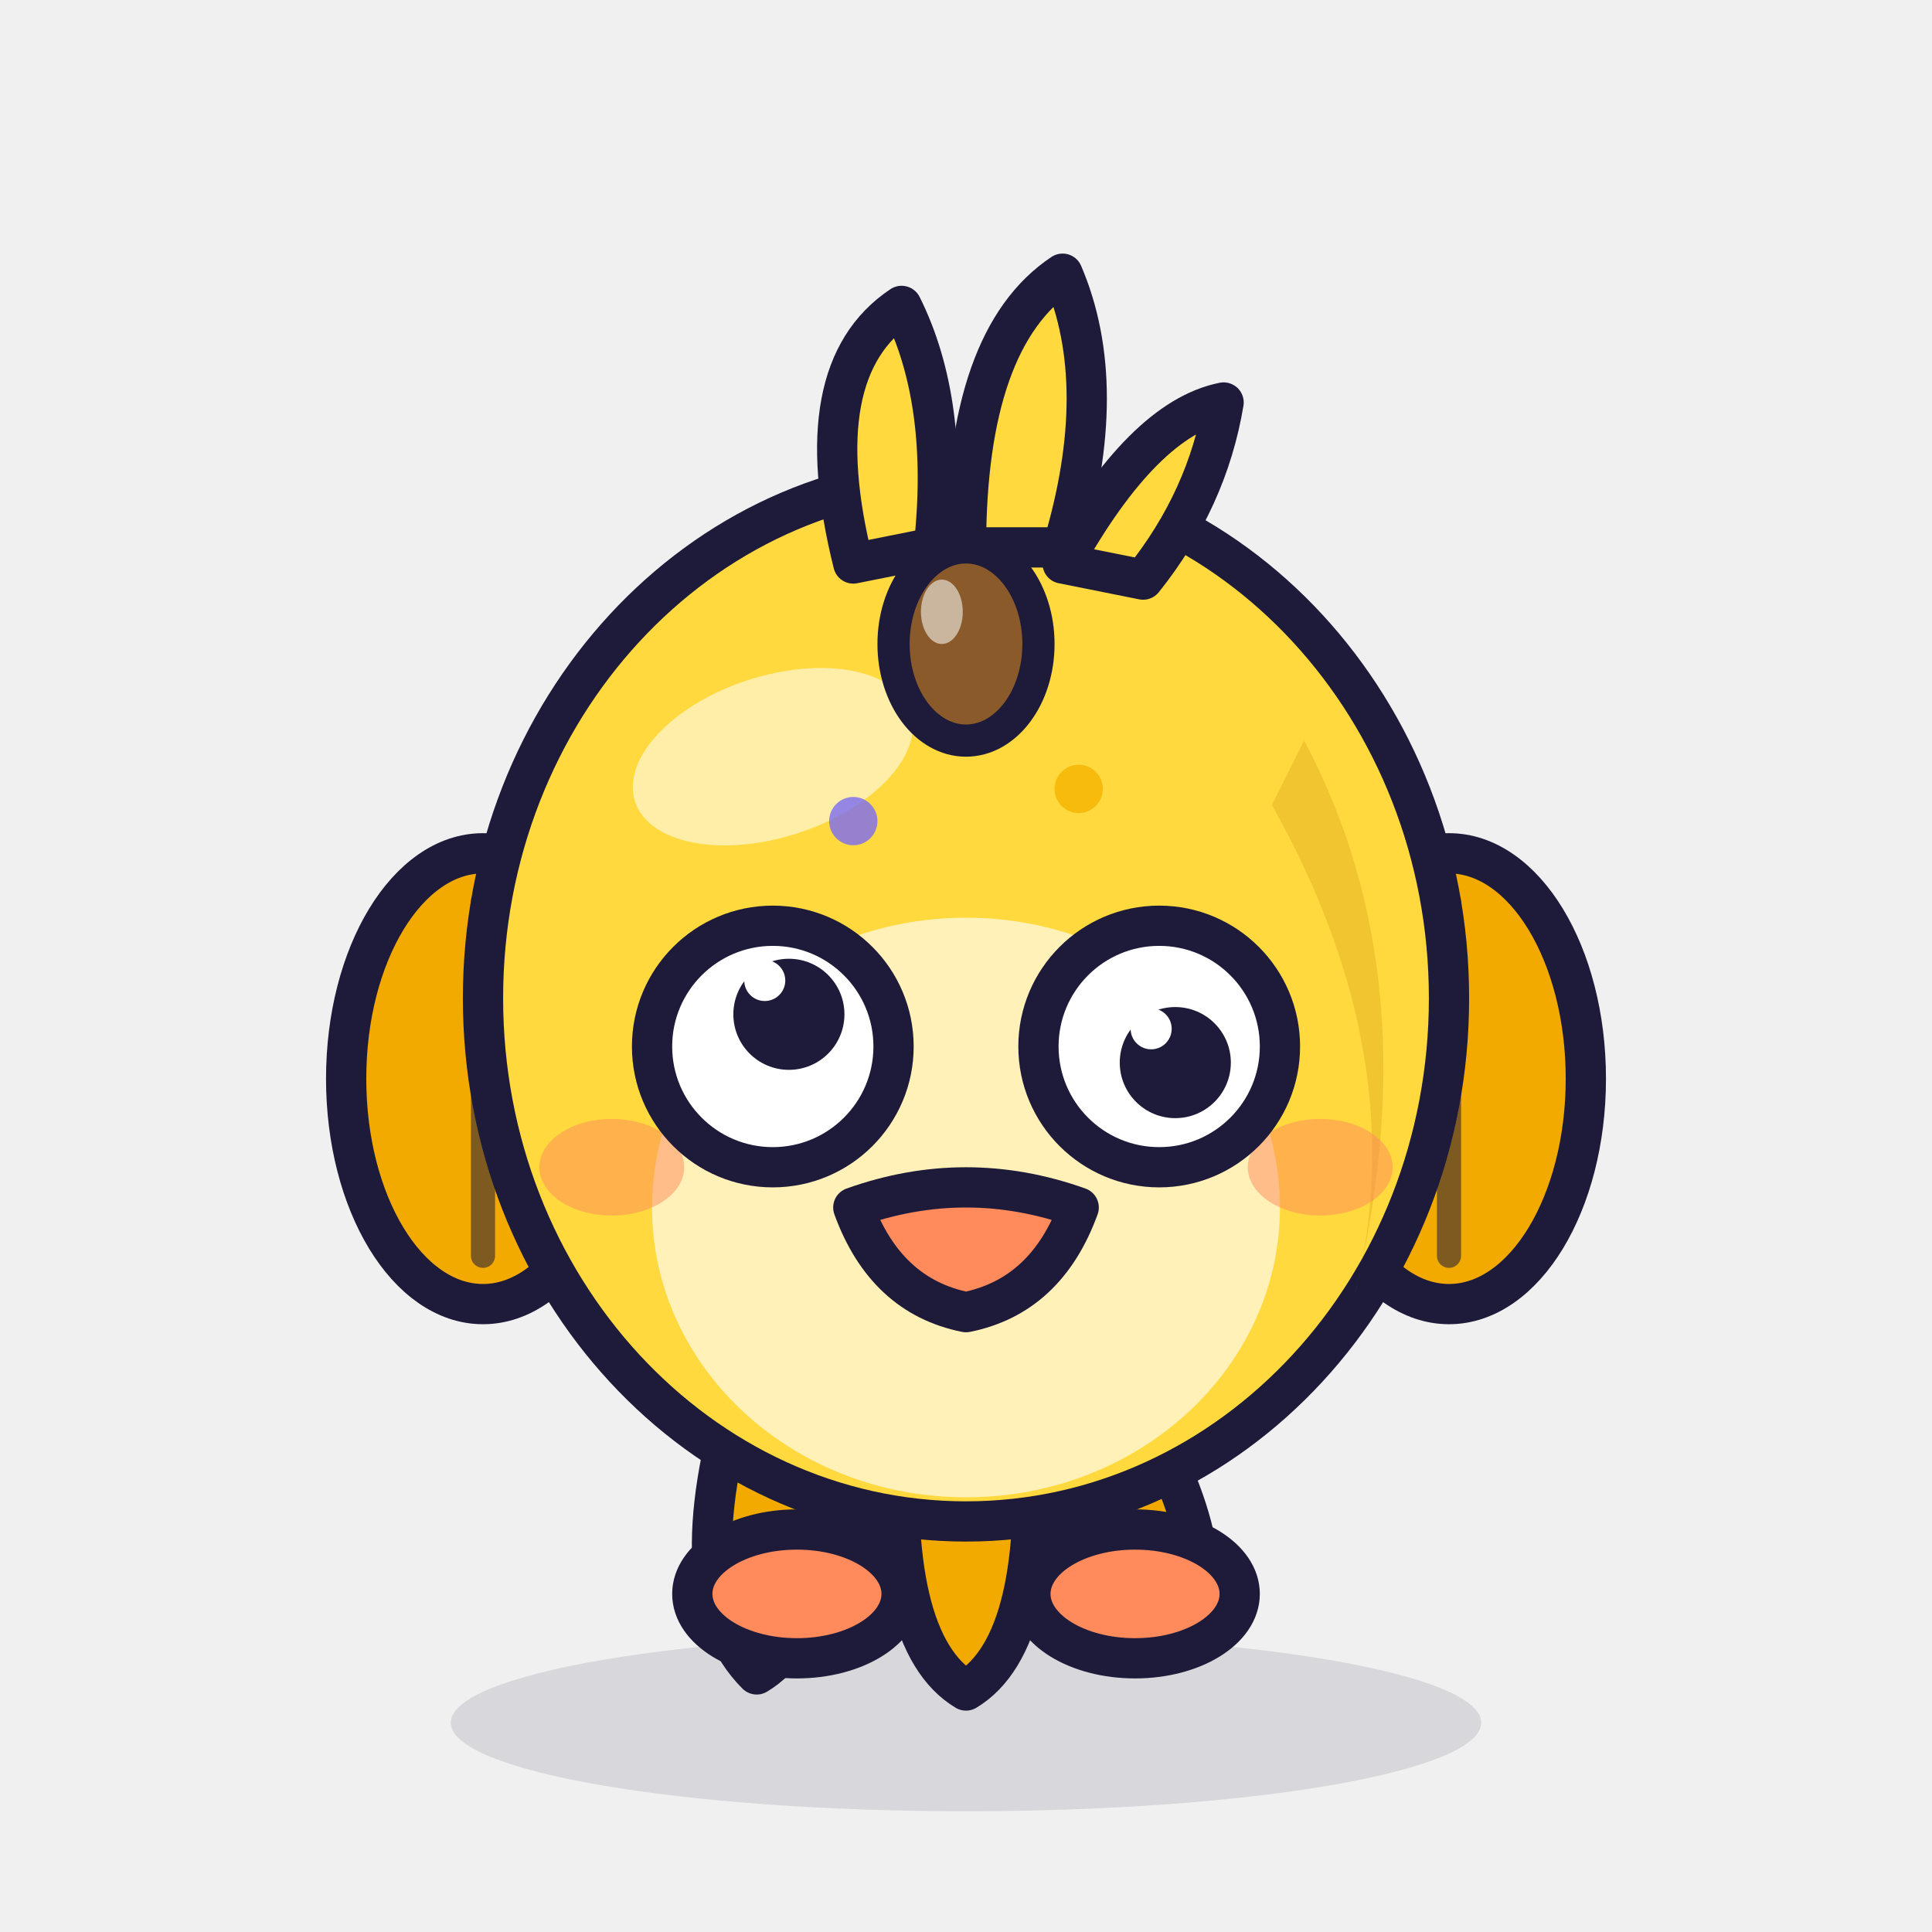
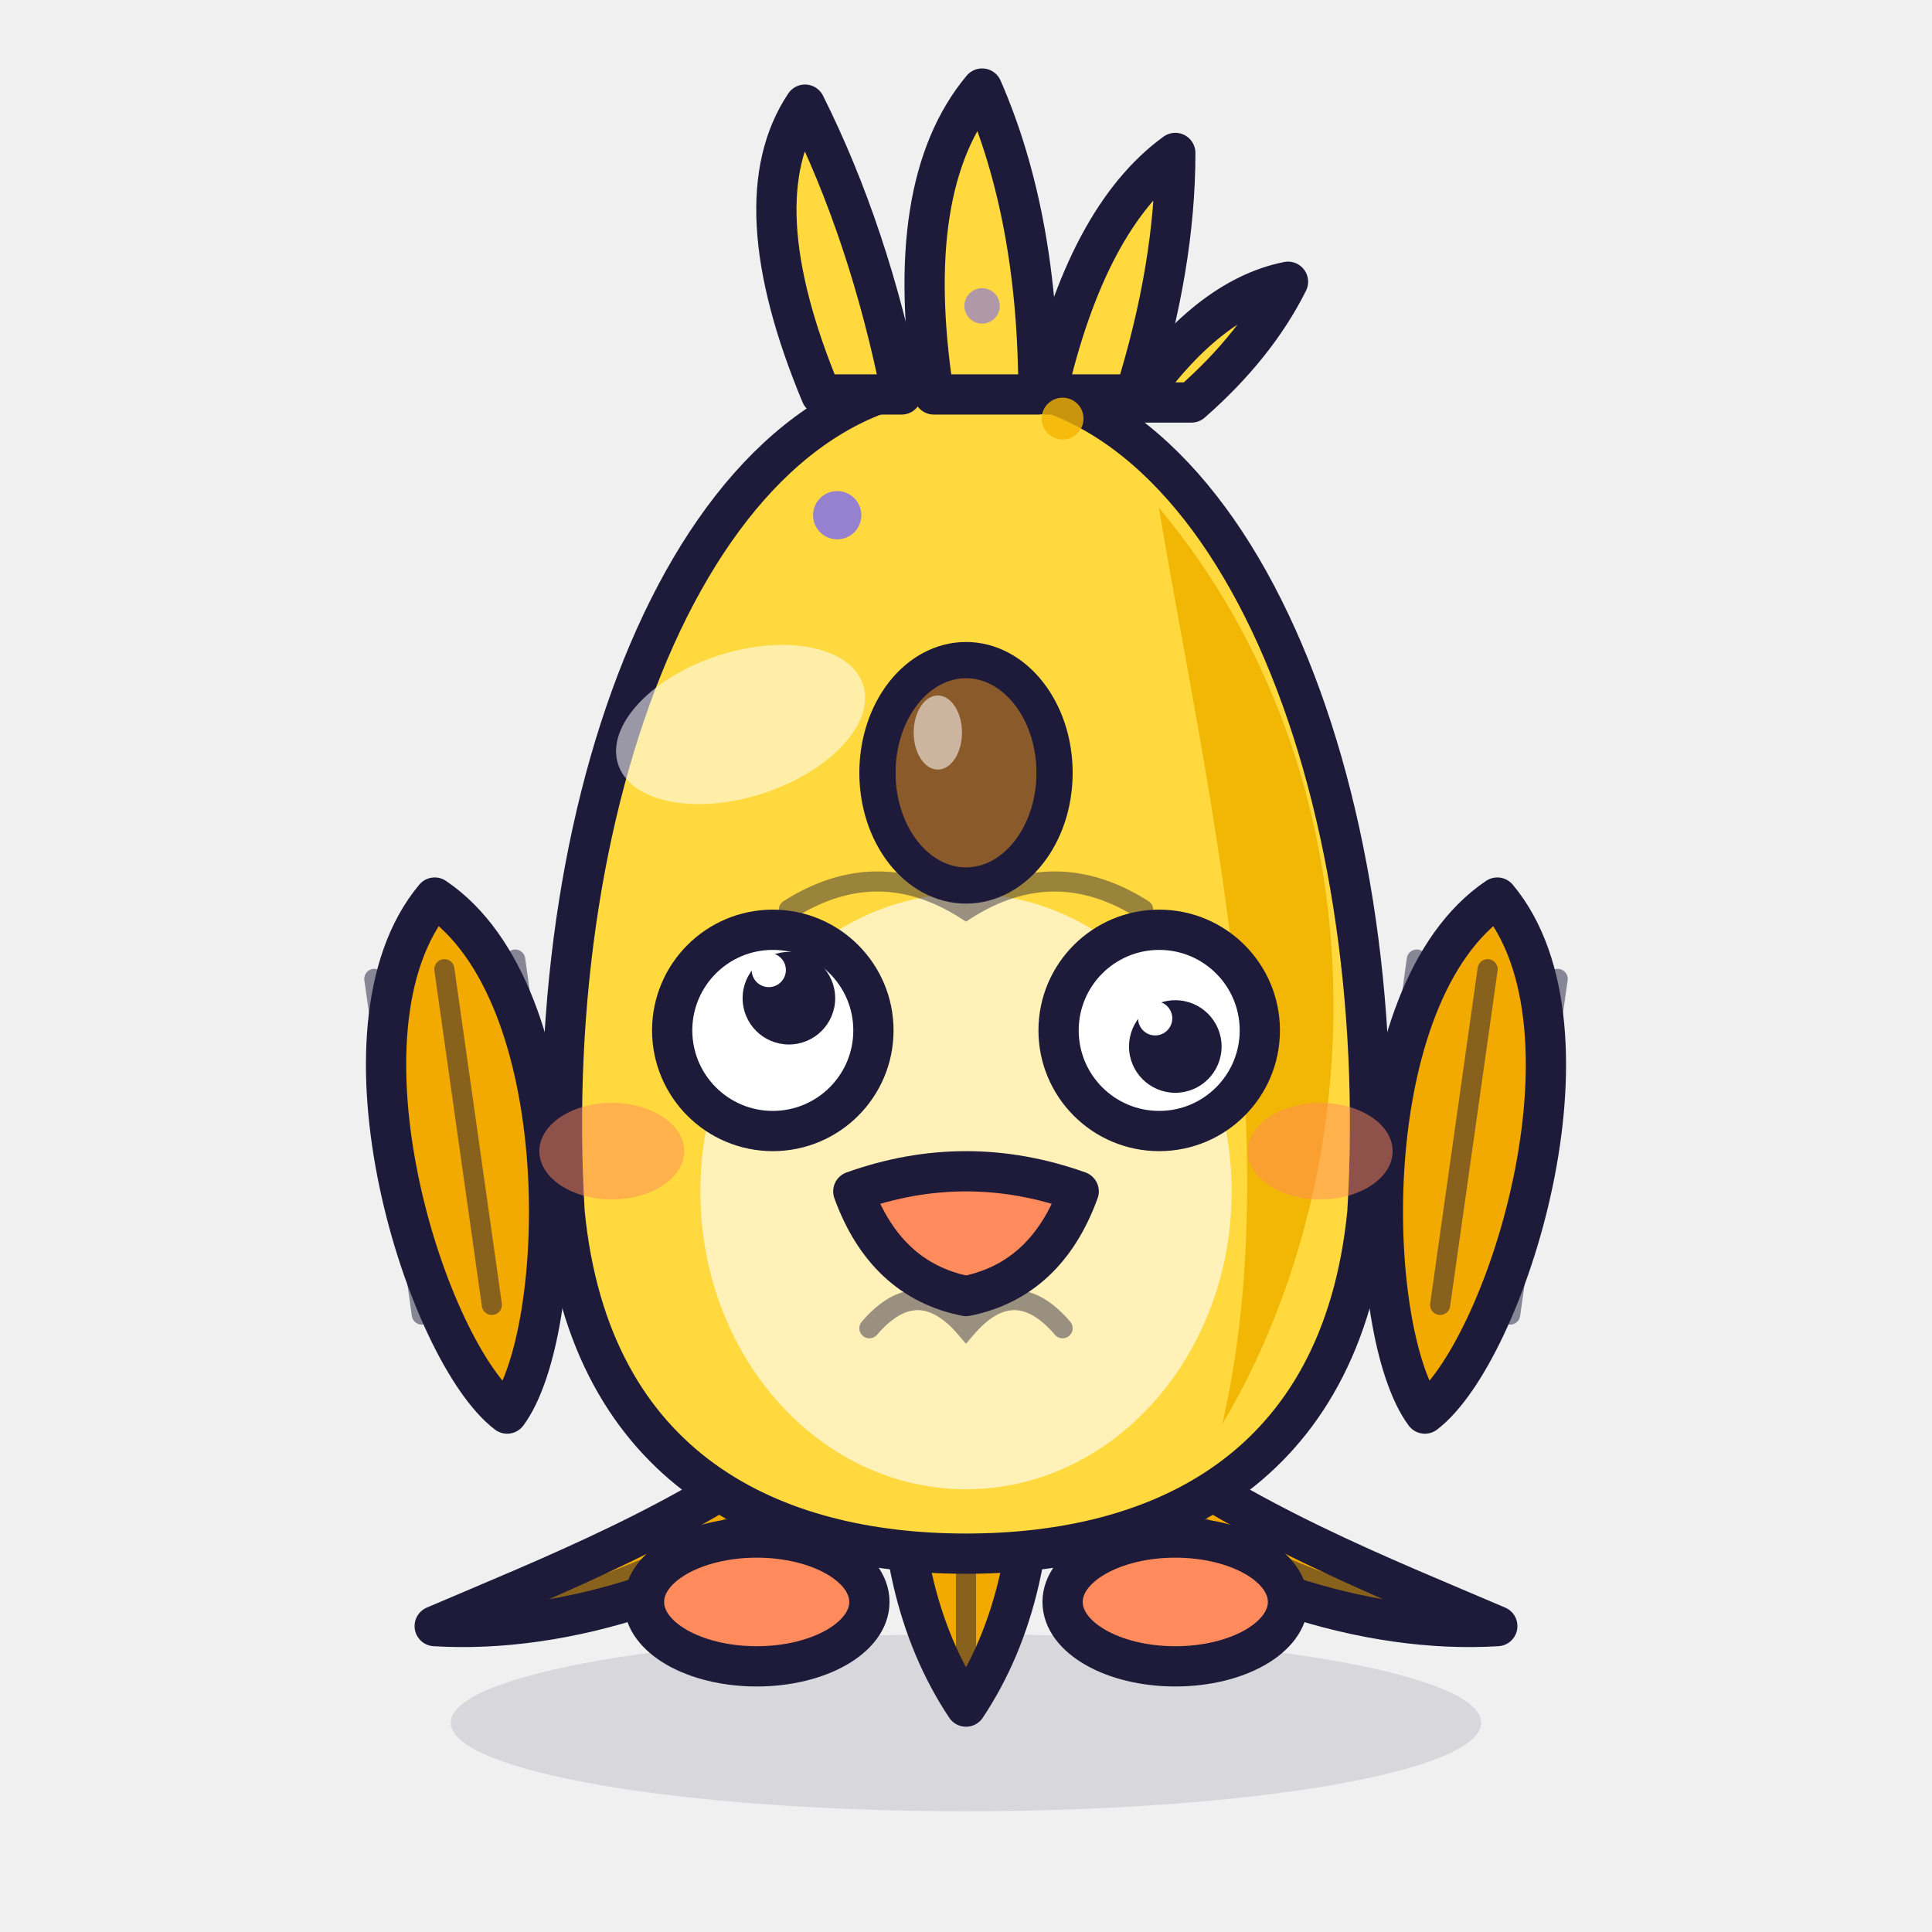
<svg xmlns="http://www.w3.org/2000/svg" viewBox="0 0 240 240" role="img" aria-label="Pip v2 C stage 4 eating_1">
  <g id="shadow">
    <ellipse cx="120" cy="214" rx="64" ry="11" fill="#1E1B3A" opacity="0.12" />
  </g>
  <g id="tail" stroke="#1E1B3A" stroke-width="5" stroke-linejoin="round">
-     <path d="M92 172 Q84 198 94 208 Q104 202 104 174 Z" fill="#F2A900" />
-     <path d="M112 176 Q110 204 120 210 Q130 204 128 176 Z" fill="#F2A900" />
-     <path d="M132 174 Q138 198 148 202 Q152 192 140 172 Z" fill="#F2A900" />
+     <path d="M100 178 C86 189 68 196 54 202 C70 203 90 197 106 184 Z" fill="#F2A900" />
+     <path d="M112 176 C111 191 114 203 120 212 C126 203 129 191 128 176 Z" fill="#F2A900" />
+     <path d="M140 178 C154 189 172 196 186 202 C170 203 150 197 134 184 Z" fill="#F2A900" />
+     <path d="M97 186 C86 193 72 199 60 201" fill="none" stroke="#1E1B3A" stroke-width="2.5" stroke-linecap="round" opacity="0.5" />
+     <path d="M120 182 L120 206" stroke="#1E1B3A" stroke-width="2.5" stroke-linecap="round" opacity="0.5" />
+     <path d="M143 186 C154 193 168 199 180 201" fill="none" stroke="#1E1B3A" stroke-width="2.5" stroke-linecap="round" opacity="0.5" />
  </g>
  <g id="wing_l" opacity="1.0">
-     <ellipse cx="60" cy="134" rx="17" ry="28" fill="#F2A900" stroke="#1E1B3A" stroke-width="5" transform="rotate(0 60 134)" />
-     <path d="M60 112 L60 156" stroke="#1E1B3A" stroke-width="3" stroke-linecap="round" opacity="0.55" />
+     <path d="M54.0 111.5 C40.2 128.0 53.0 168.0 63.0 175.6 C70.5 165.5 71.8 123.5 54.0 111.5 Z" fill="#F2A900" stroke="#1E1B3A" stroke-width="5" stroke-linejoin="round" />
+     <path d="M64.0 119.2 L69.8 160.9" stroke="#1E1B3A" stroke-width="2.5" stroke-linecap="round" opacity="0.5" />
+     <path d="M55.2 120.4 L61.1 162.1" stroke="#1E1B3A" stroke-width="2.5" stroke-linecap="round" opacity="0.5" />
+     <path d="M46.5 121.6 L52.4 163.3" stroke="#1E1B3A" stroke-width="2.5" stroke-linecap="round" opacity="0.5" />
  </g>
  <g id="wing_r" opacity="1.0">
-     <ellipse cx="180" cy="134" rx="17" ry="28" fill="#F2A900" stroke="#1E1B3A" stroke-width="5" transform="rotate(0 180 134)" />
-     <path d="M180 112 L180 156" stroke="#1E1B3A" stroke-width="3" stroke-linecap="round" opacity="0.55" />
+     <path d="M186.0 111.5 C168.2 123.5 169.5 165.5 177.0 175.6 C187.0 168.0 199.8 128.0 186.0 111.5 Z" fill="#F2A900" stroke="#1E1B3A" stroke-width="5" stroke-linejoin="round" />
+     <path d="M193.5 121.6 L187.6 163.3" stroke="#1E1B3A" stroke-width="2.5" stroke-linecap="round" opacity="0.5" />
+     <path d="M184.8 120.4 L178.9 162.1" stroke="#1E1B3A" stroke-width="2.5" stroke-linecap="round" opacity="0.5" />
+     <path d="M176.0 119.2 L170.2 160.9" stroke="#1E1B3A" stroke-width="2.5" stroke-linecap="round" opacity="0.5" />
  </g>
  <g id="body">
-     <ellipse cx="120" cy="124" rx="60" ry="65" fill="#FFD93D" stroke="#1E1B3A" stroke-width="5" />
+     <path d="M120 47 C153.28 47 173.04 98.1 169.858 150.66 C166.675 182.78 143.868 193 120 193 C96.132 193 73.325 182.78 70.142 150.66 C66.96 98.1 86.72 47 120 47 Z" fill="#FFD93D" stroke="#1E1B3A" stroke-width="5" />
    <g id="body_shade">
-       <path d="M162 92 Q178 122 168 162 Q176 132 158 100 Z" fill="#B97E00" opacity="0.22" transform="translate(0 0)" />
+       <path d="M143.962 63.06 C171.979 96.64 170.918 144.82 151.824 176.94 C160.31 140.44 149.286 95.18 143.962 63.06 Z" fill="#F2B705" />
    </g>
  </g>
  <g id="belly">
-     <ellipse cx="120" cy="150" rx="39" ry="36" fill="#FFF1B8" />
+     <ellipse cx="120" cy="148" rx="33" ry="37" fill="#FFF1B8" />
+     <path d="M98 113 Q109.0 106 120 113 Q131.0 106 142 113" fill="none" stroke="#1E1B3A" stroke-width="2.5" stroke-linecap="round" opacity="0.45" />
+     <path d="M108 165 Q114.0 158 120 165 Q126.0 158 132 165" fill="none" stroke="#1E1B3A" stroke-width="2.5" stroke-linecap="round" opacity="0.45" />
  </g>
  <g id="cheek_l">
-     <ellipse cx="76" cy="145" rx="9" ry="6.0" fill="#FF8A5B" opacity="0.5" />
+     <ellipse cx="76" cy="143" rx="9" ry="6.0" fill="#FF8A5B" opacity="0.5" />
  </g>
  <g id="cheek_r">
-     <ellipse cx="164" cy="145" rx="9" ry="6.0" fill="#FF8A5B" opacity="0.5" />
+     <ellipse cx="164" cy="143" rx="9" ry="6.0" fill="#FF8A5B" opacity="0.5" />
  </g>
  <g id="head_tuft" stroke="#1E1B3A" stroke-width="5" stroke-linecap="round" stroke-linejoin="round">
-     <path d="M106 70 Q100 46 112 38 Q118 50 116 68 Z" fill="#FFD93D" />
-     <path d="M120 68 Q120 42 132 34 Q138 48 132 68 Z" fill="#FFD93D" />
-     <path d="M132 70 Q142 52 152 50 Q150 62 142 72 Z" fill="#FFD93D" />
+     <path d="M102 49 Q92 25 100 13 Q108 29 112 49 Z" fill="#FFD93D" />
+     <path d="M116 49 Q112 23 122 11 Q129 27 129 49 Z" fill="#FFD93D" />
+     <path d="M130 49 Q135 27 146 19 Q146 33 141 49 Z" fill="#FFD93D" />
+     <path d="M141 50 Q150 37 160 35 Q156 43 148 50 Z" fill="#FFD93D" />
  </g>
  <g id="eye_l">
    <g id="open">
-       <circle cx="96" cy="130" r="15" fill="#FFFFFF" stroke="#1E1B3A" stroke-width="5" />
-       <circle cx="98" cy="126" r="6.9" fill="#1E1B3A" />
-       <circle cx="95.0" cy="121.8" r="2.55" fill="#FFFFFF" />
+       <circle cx="96" cy="128" r="12.5" fill="#FFFFFF" stroke="#1E1B3A" stroke-width="5" />
+       <circle cx="98" cy="124" r="5.75" fill="#1E1B3A" />
+       <circle cx="95.5" cy="120.5" r="2.125" fill="#FFFFFF" />
    </g>
    <g id="closed" />
    <g id="happy" />
    <g id="sleepy" />
    <g id="surprised" />
    <g id="wink" />
  </g>
  <g id="eye_r">
    <g id="open">
-       <circle cx="144" cy="130" r="15" fill="#FFFFFF" stroke="#1E1B3A" stroke-width="5" />
-       <circle cx="146" cy="132" r="6.9" fill="#1E1B3A" />
-       <circle cx="143.0" cy="127.8" r="2.55" fill="#FFFFFF" />
+       <circle cx="144" cy="128" r="12.5" fill="#FFFFFF" stroke="#1E1B3A" stroke-width="5" />
+       <circle cx="146" cy="130" r="5.75" fill="#1E1B3A" />
+       <circle cx="143.5" cy="126.5" r="2.125" fill="#FFFFFF" />
    </g>
    <g id="closed" />
    <g id="happy" />
    <g id="sleepy" />
    <g id="surprised" />
    <g id="wink" />
  </g>
  <g id="brow_l" />
  <g id="brow_r" />
  <g id="beak_top">
-     <path d="M106.0 150 Q120 145 134.0 150 Q130.0 161 120 163 Q110.0 161 106.0 150 Z" fill="#FF8A5B" stroke="#1E1B3A" stroke-width="5" stroke-linejoin="round" />
+     <path d="M106.0 148 Q120 143 134.0 148 Q130.0 159 120 161 Q110.0 159 106.0 148 Z" fill="#FF8A5B" stroke="#1E1B3A" stroke-width="5" stroke-linejoin="round" />
  </g>
  <g id="beak_bottom" />
  <g id="feet" stroke="#1E1B3A" stroke-width="5" stroke-linejoin="round">
-     <ellipse cx="99" cy="198" rx="13" ry="8" fill="#FF8A5B" />
-     <ellipse cx="141" cy="198" rx="13" ry="8" fill="#FF8A5B" />
+     <ellipse cx="94" cy="199" rx="14" ry="8" fill="#FF8A5B" />
+     <ellipse cx="146" cy="199" rx="14" ry="8" fill="#FF8A5B" />
  </g>
  <g id="shell_top" />
  <g id="shell_bottom" />
  <g id="accessory_head" />
  <g id="accessory_neck" />
  <g id="accessory_face" />
  <g id="highlight">
-     <ellipse cx="96" cy="94" rx="18" ry="10" fill="#FFFFFF" opacity="0.55" transform="rotate(-18 96 94)" />
+     <ellipse cx="92" cy="90" rx="16" ry="9" fill="#FFFFFF" opacity="0.55" transform="rotate(-18 92 90)" />
  </g>
  <g id="fx">
    <g>
-       <ellipse cx="120" cy="80" rx="9.0" ry="12.0" fill="#8A5A2B" stroke="#1E1B3A" stroke-width="4" />
-       <ellipse cx="117.0" cy="76.0" rx="2.6" ry="4.0" fill="#FFFFFF" opacity="0.55" />
+       <ellipse cx="120" cy="96" rx="11.0" ry="14.0" fill="#8B5A2B" stroke="#1E1B3A" stroke-width="4.5" />
+       <ellipse cx="116.5" cy="91.0" rx="3.0" ry="4.6" fill="#FFFFFF" opacity="0.55" />
    </g>
-     <circle cx="106" cy="102" r="3" fill="#7C6CF2" opacity="0.8" />
-     <circle cx="134" cy="98" r="3" fill="#F4B400" opacity="0.8" />
+     <circle cx="104" cy="64" r="3" fill="#7C6CF2" opacity="0.8" />
+     <circle cx="132" cy="52" r="2.6" fill="#F4B400" opacity="0.8" />
+     <circle cx="122" cy="38" r="2.2" fill="#7C6CF2" opacity="0.6" />
  </g>
</svg>
